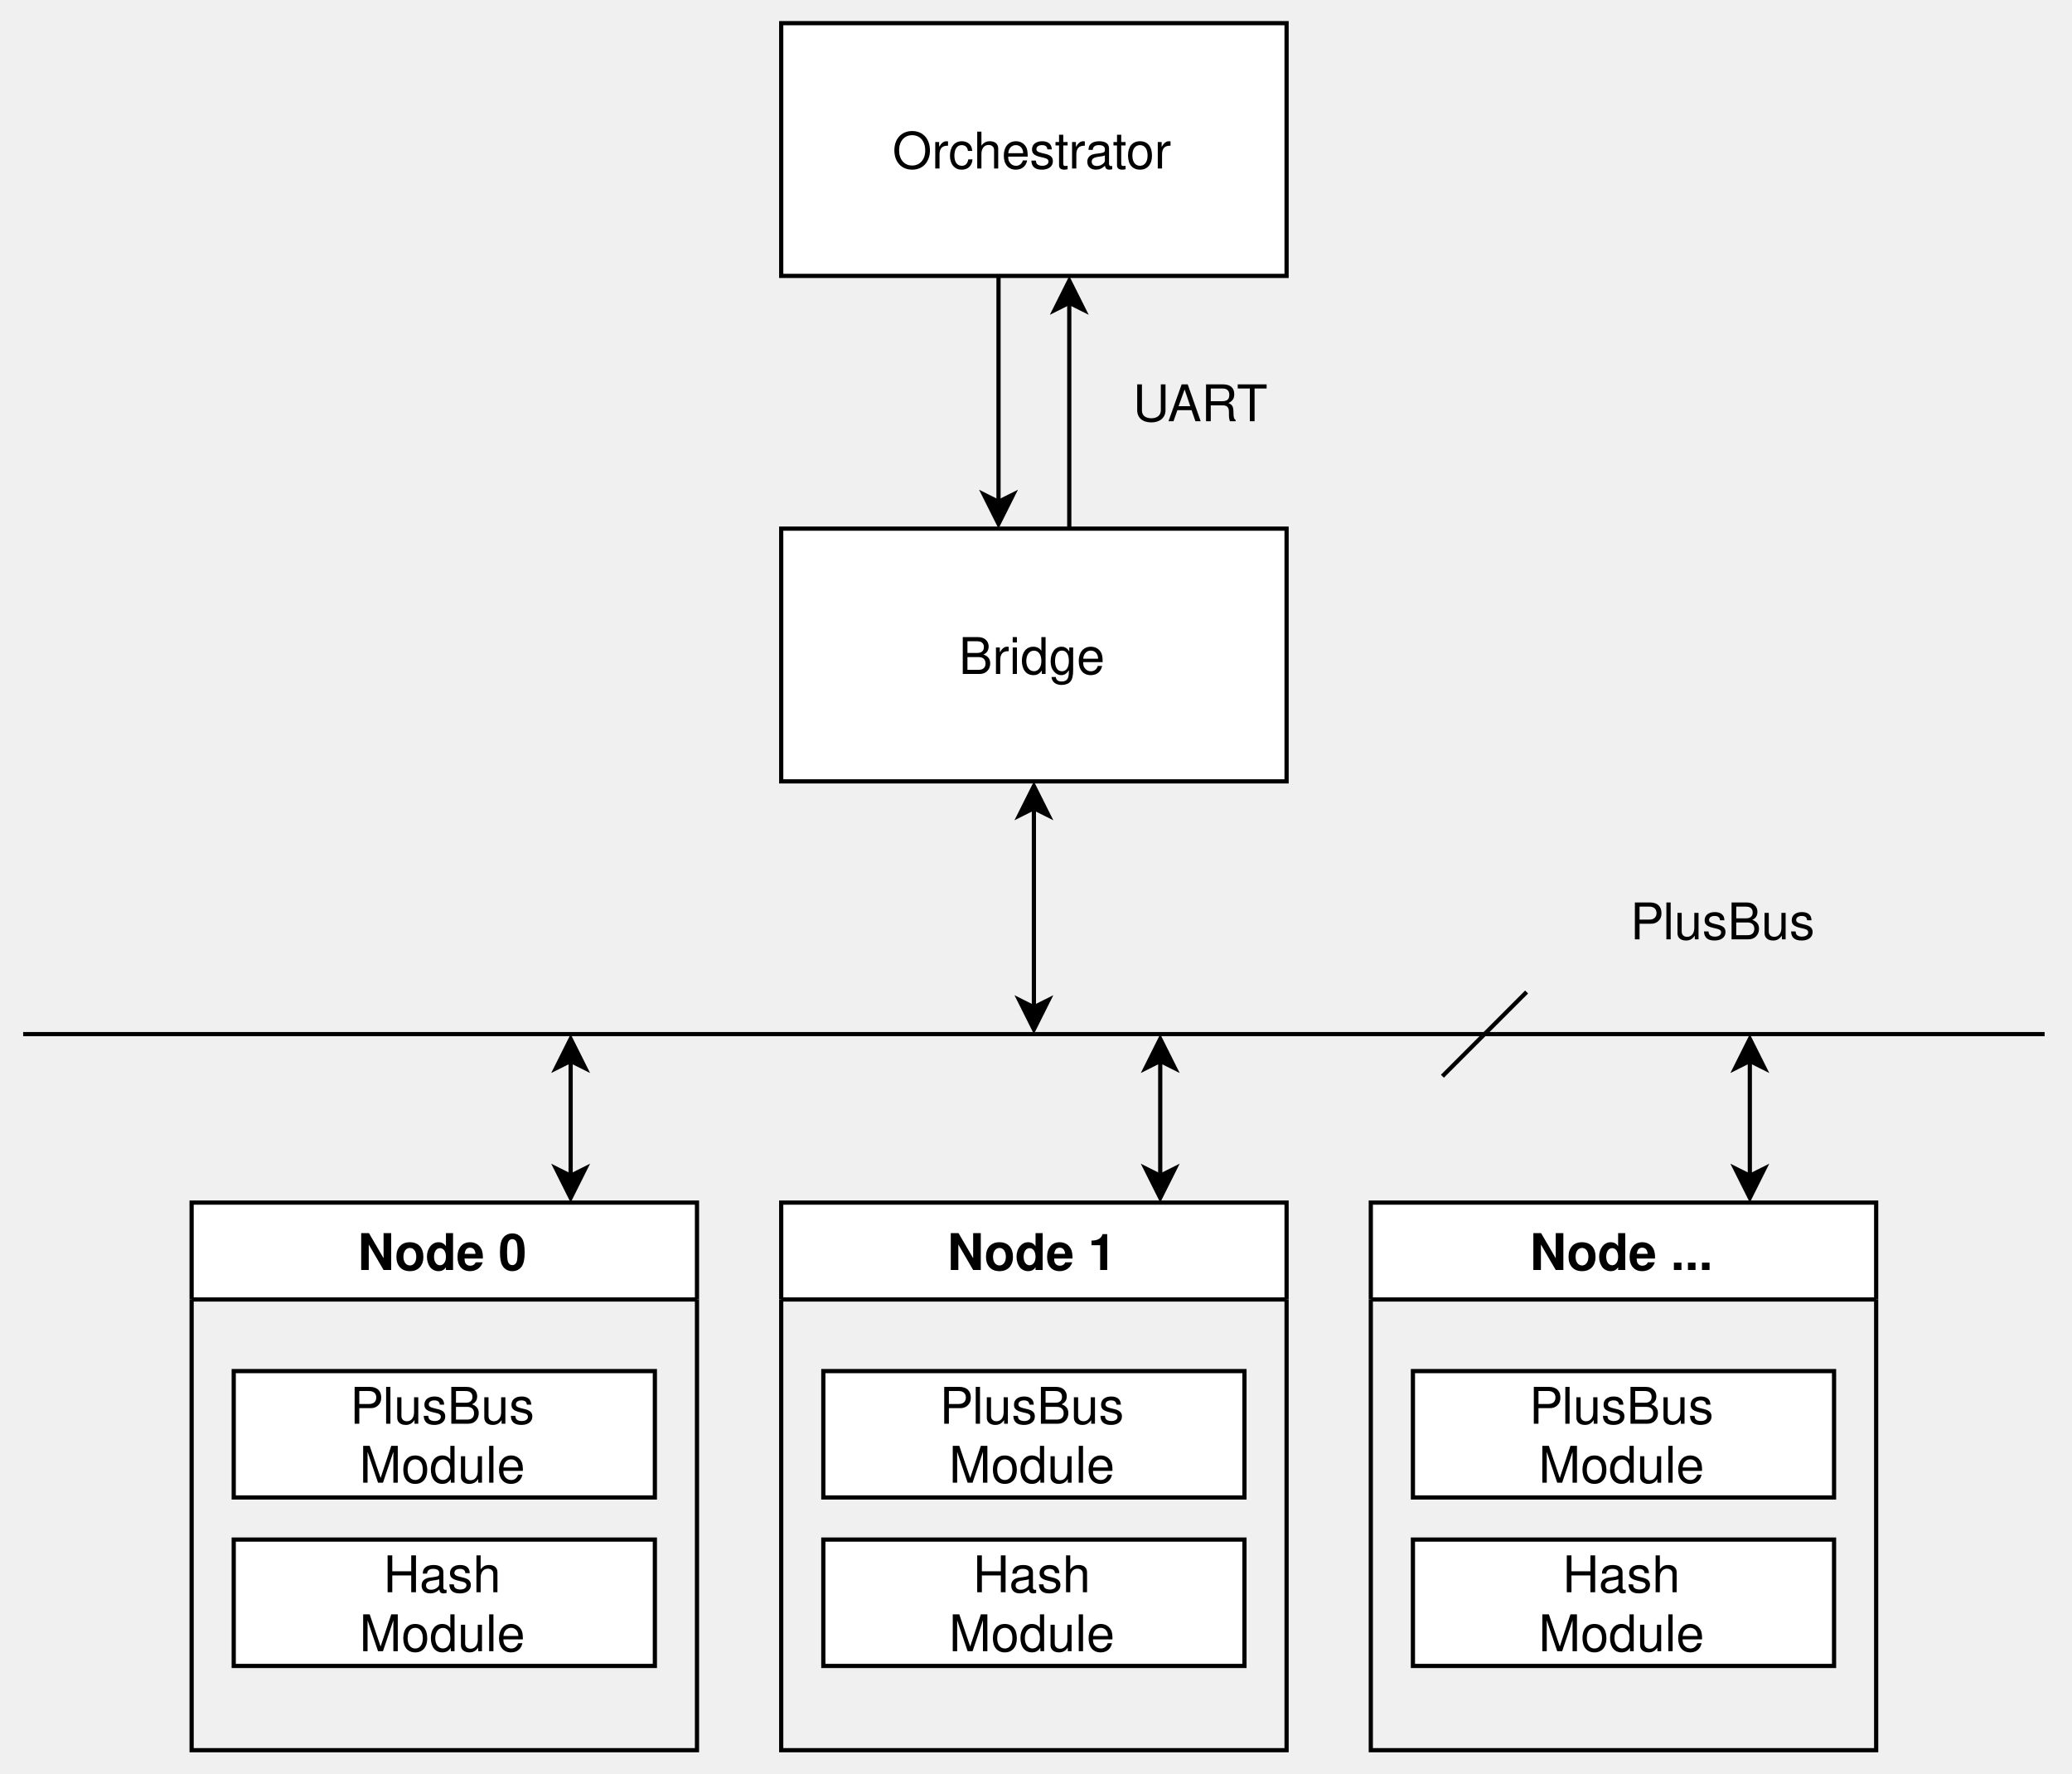
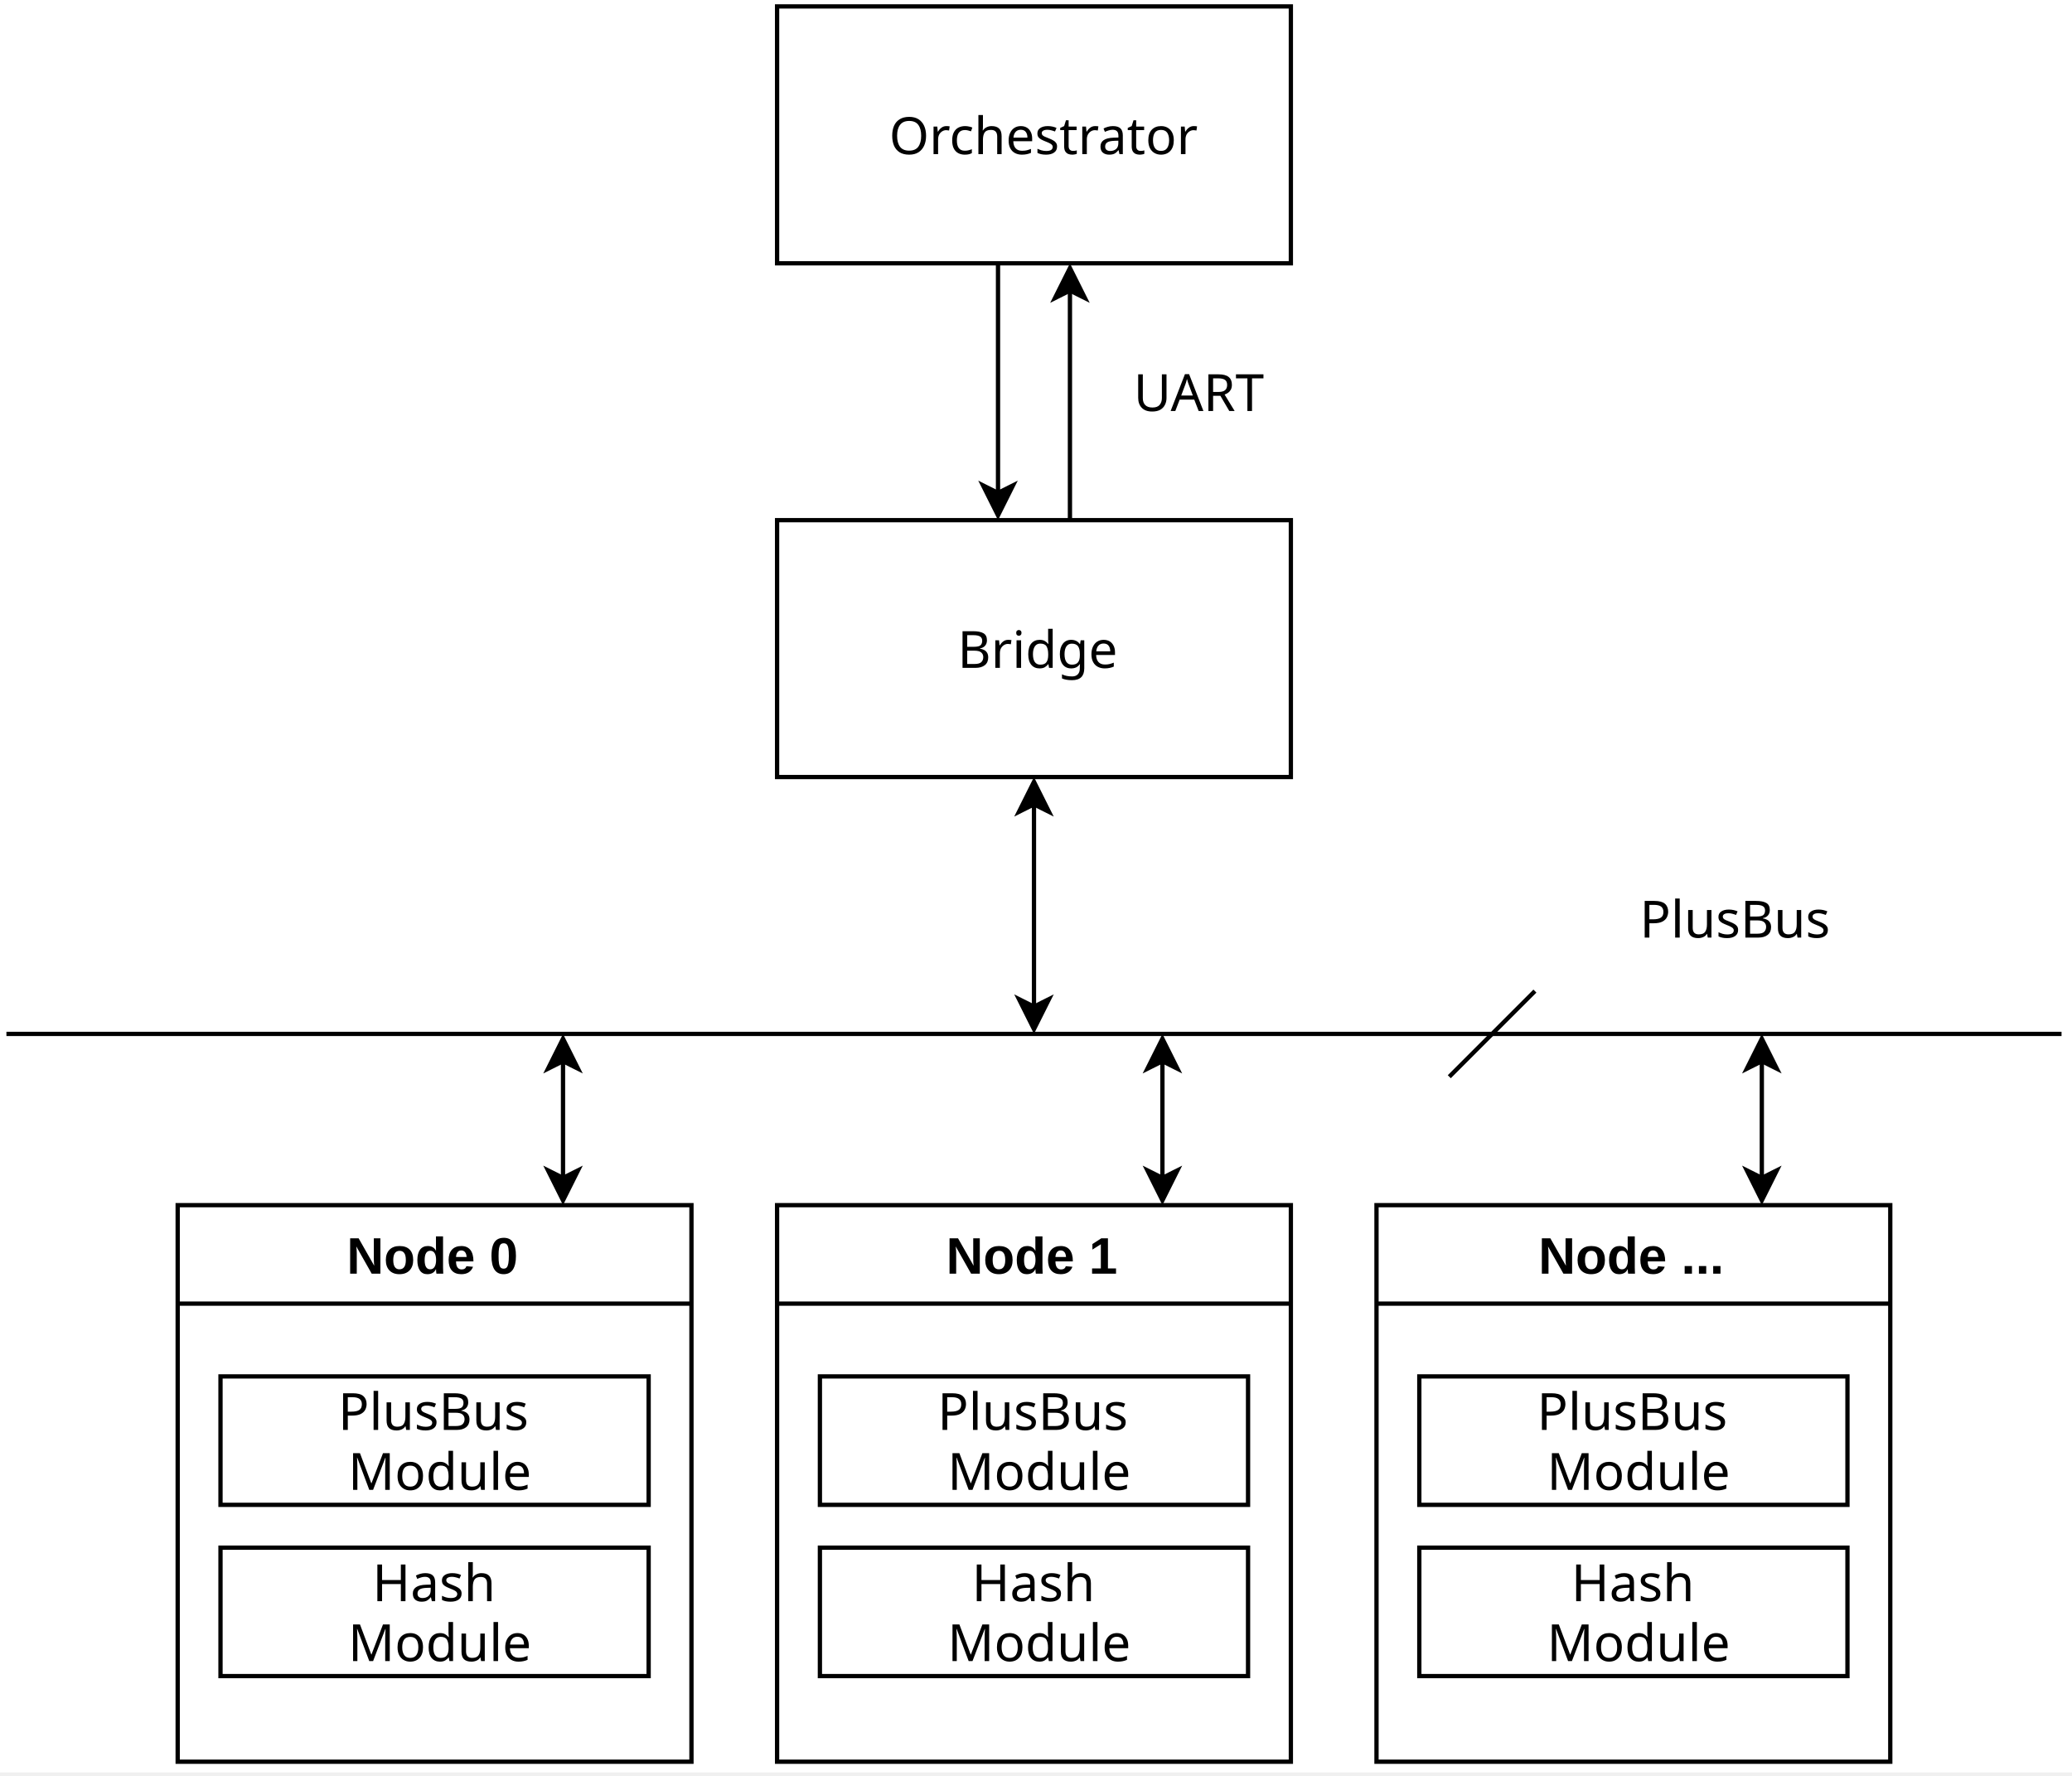
- <svg xmlns="http://www.w3.org/2000/svg" version="1.1" width="492px" height="421px" viewBox="-0.5 -0.5 492 421" style="background-color: rgb(255, 255, 255);">
-   <defs />
-   <g>
-     <rect x="185" y="5" width="120" height="60" fill="rgb(255, 255, 255)" stroke="rgb(0, 0, 0)" pointer-events="all" />
-     <g fill="rgb(0, 0, 0)" font-family="Helvetica" text-anchor="middle" font-size="12px">
-       <text x="244.5" y="39.5">Orchestrator</text>
+ <svg xmlns="http://www.w3.org/2000/svg" version="1.1" id="svg2" width="465.28" height="398.72" viewBox="0 0 465.28 398.72">
+   <defs id="defs6">
+     <clipPath clipPathUnits="userSpaceOnUse" id="clipPath16">
+       <path d="M 0,0 H 1454.167 V 1243.853 H 0 Z" clip-rule="evenodd" id="path14" />
+     </clipPath>
+     <clipPath clipPathUnits="userSpaceOnUse" id="clipPath28">
+       <path d="M 0,0 H 1454.167 V 1240.849 H 0 Z" clip-rule="evenodd" id="path26" />
+     </clipPath>
+   </defs>
+   <g id="g8" transform="matrix(0.32,0,0,0.32,0,6.634667e-6)">
+     <g id="g10">
+       <g id="g12" clip-path="url(#clipPath16)">
+         <g id="g18" transform="scale(3.004476)">
+           <path d="M 0,0 H 484 V 414 H 0 Z" style="fill:#ffffff;fill-opacity:1;fill-rule:nonzero;stroke:none" id="path20" />
+         </g>
+       </g>
    </g>
-     <rect x="185" y="125" width="120" height="60" fill="rgb(255, 255, 255)" stroke="rgb(0, 0, 0)" pointer-events="all" />
-     <g fill="rgb(0, 0, 0)" font-family="Helvetica" text-anchor="middle" font-size="12px">
-       <text x="244.5" y="159.5">Bridge</text>
+     <g id="g22">
+       <g id="g24" clip-path="url(#clipPath28)">
+         <g id="g30" transform="matrix(3.004476,0,0,3.004476,1.502238,1.502238)">
+           <path d="M 181,1 H 301 V 61 H 181 Z" style="fill:#ffffff;fill-opacity:1;fill-rule:nonzero;stroke:none" id="path32" />
+           <path d="M 181,1 H 301 V 61 H 181 Z" style="fill:none;stroke:#000000;stroke-width:1;stroke-linecap:butt;stroke-linejoin:miter;stroke-miterlimit:10;stroke-dasharray:none;stroke-opacity:1" id="path34" />
+         </g>
+         <g id="g36" transform="scale(3.004476)">
+           <text xml:space="preserve" transform="translate(207.6562,36)" style="font-variant:normal;font-weight:normal;font-size:12px;font-family:ArialMT;-inkscape-font-specification:ArialMT;writing-mode:lr-tb;fill:#000000;fill-opacity:1;fill-rule:nonzero;stroke:none" id="text40">
+             <tspan x="0 9.334 13.33 19.33 26.004 32.678 38.678 42.012 46.008 52.682 56.016 62.689" y="0" id="tspan38">Orchestrator</tspan>
+           </text>
+         </g>
+         <g id="g42" transform="matrix(3.004476,0,0,3.004476,1.502238,1.502238)">
+           <path d="m 181,121 h 120 v 60 H 181 Z" style="fill:#ffffff;fill-opacity:1;fill-rule:nonzero;stroke:none" id="path44" />
+           <path d="m 181,121 h 120 v 60 H 181 Z" style="fill:none;stroke:#000000;stroke-width:1;stroke-linecap:butt;stroke-linejoin:miter;stroke-miterlimit:10;stroke-dasharray:none;stroke-opacity:1" id="path46" />
+         </g>
+         <g id="g48" transform="scale(3.004476)">
+           <text xml:space="preserve" transform="translate(223.6562,156)" style="font-variant:normal;font-weight:normal;font-size:12px;font-family:ArialMT;-inkscape-font-specification:ArialMT;writing-mode:lr-tb;fill:#000000;fill-opacity:1;fill-rule:nonzero;stroke:none" id="text52">
+             <tspan x="0 8.004 12 14.666 21.34 28.014" y="0" id="tspan50">Bridge</tspan>
+           </text>
+         </g>
+         <g id="g54" transform="matrix(3.004476,0,0,3.004476,1.502238,1.502238)">
+           <path d="m 232.6,61 v 53.63" style="fill:none;stroke:#000000;stroke-width:1;stroke-linecap:butt;stroke-linejoin:miter;stroke-miterlimit:10;stroke-dasharray:none;stroke-opacity:1" id="path56" />
+           <path d="m 232.6,119.88 -3.5,-7 3.5,1.75 3.5,-1.75 z" style="fill:#000000;fill-opacity:1;fill-rule:nonzero;stroke:none" id="path58" />
+           <path d="m 232.6,119.88 -3.5,-7 3.5,1.75 3.5,-1.75 z" style="fill:none;stroke:#000000;stroke-width:1;stroke-linecap:butt;stroke-linejoin:miter;stroke-miterlimit:10;stroke-dasharray:none;stroke-opacity:1" id="path60" />
+           <path d="M 249.4,121 V 67.37" style="fill:none;stroke:#000000;stroke-width:1;stroke-linecap:butt;stroke-linejoin:miter;stroke-miterlimit:10;stroke-dasharray:none;stroke-opacity:1" id="path62" />
+           <path d="m 249.4,62.12 3.5,7 -3.5,-1.75 -3.5,1.75 z" style="fill:#000000;fill-opacity:1;fill-rule:nonzero;stroke:none" id="path64" />
+           <path d="m 249.4,62.12 3.5,7 -3.5,-1.75 -3.5,1.75 z" style="fill:none;stroke:#000000;stroke-width:1;stroke-linecap:butt;stroke-linejoin:miter;stroke-miterlimit:10;stroke-dasharray:none;stroke-opacity:1" id="path66" />
+         </g>
+         <g id="g68" transform="scale(3.004476)">
+           <text xml:space="preserve" transform="translate(264.7656,96)" style="font-variant:normal;font-weight:normal;font-size:12px;font-family:ArialMT;-inkscape-font-specification:ArialMT;writing-mode:lr-tb;fill:#000000;fill-opacity:1;fill-rule:nonzero;stroke:none" id="text72">
+             <tspan x="0 8.666 16.67 25.119" y="0" id="tspan70">UART</tspan>
+           </text>
+         </g>
+         <g id="g74" transform="matrix(3.004476,0,0,3.004476,1.502238,1.502238)">
+           <path d="M 1,241 H 481" style="fill:none;stroke:#000000;stroke-width:1;stroke-linecap:butt;stroke-linejoin:miter;stroke-miterlimit:10;stroke-dasharray:none;stroke-opacity:1" id="path76" />
+           <path d="M 241,234.63 V 187.37" style="fill:none;stroke:#000000;stroke-width:1;stroke-linecap:butt;stroke-linejoin:miter;stroke-miterlimit:10;stroke-dasharray:none;stroke-opacity:1" id="path78" />
+           <path d="m 241,239.88 -3.5,-7 3.5,1.75 3.5,-1.75 z" style="fill:#000000;fill-opacity:1;fill-rule:nonzero;stroke:none" id="path80" />
+           <path d="m 241,239.88 -3.5,-7 3.5,1.75 3.5,-1.75 z" style="fill:none;stroke:#000000;stroke-width:1;stroke-linecap:butt;stroke-linejoin:miter;stroke-miterlimit:10;stroke-dasharray:none;stroke-opacity:1" id="path82" />
+           <path d="m 241,182.12 3.5,7 -3.5,-1.75 -3.5,1.75 z" style="fill:#000000;fill-opacity:1;fill-rule:nonzero;stroke:none" id="path84" />
+           <path d="m 241,182.12 3.5,7 -3.5,-1.75 -3.5,1.75 z" style="fill:none;stroke:#000000;stroke-width:1;stroke-linecap:butt;stroke-linejoin:miter;stroke-miterlimit:10;stroke-dasharray:none;stroke-opacity:1" id="path86" />
+         </g>
+         <g id="g88" transform="scale(3.004476)">
+           <text xml:space="preserve" transform="translate(382.9844,219)" style="font-variant:normal;font-weight:normal;font-size:12px;font-family:ArialMT;-inkscape-font-specification:ArialMT;writing-mode:lr-tb;fill:#000000;fill-opacity:1;fill-rule:nonzero;stroke:none" id="text92">
+             <tspan x="0 8.004 10.67 17.344 23.344 31.348 38.021" y="0" id="tspan90">PlusBus</tspan>
+           </text>
+         </g>
+         <g id="g94" transform="matrix(3.004476,0,0,3.004476,1.502238,1.502238)">
+           <path d="m 338,251 20,-20" style="fill:none;stroke:#000000;stroke-width:1;stroke-linecap:butt;stroke-linejoin:miter;stroke-miterlimit:10;stroke-dasharray:none;stroke-opacity:1" id="path96" />
+           <path d="m 41,304 v -23 h 120 v 23" style="fill:#ffffff;fill-opacity:1;fill-rule:nonzero;stroke:none" id="path98" />
+           <path d="m 41,304 v -23 h 120 v 23" style="fill:none;stroke:#000000;stroke-width:1;stroke-linecap:butt;stroke-linejoin:miter;stroke-miterlimit:10;stroke-dasharray:none;stroke-opacity:1" id="path100" />
+           <path d="M 41,304 V 411 H 161 V 304" style="fill:none;stroke:#000000;stroke-width:1;stroke-linecap:butt;stroke-linejoin:miter;stroke-miterlimit:10;stroke-dasharray:none;stroke-opacity:1" id="path102" />
+           <path d="M 41,304 H 161" style="fill:none;stroke:#000000;stroke-width:1;stroke-linecap:butt;stroke-linejoin:miter;stroke-miterlimit:10;stroke-dasharray:none;stroke-opacity:1" id="path104" />
+         </g>
+         <g id="g106" transform="scale(3.004476)">
+           <text xml:space="preserve" transform="translate(80.98438,297.5)" style="font-variant:normal;font-weight:bold;font-size:12px;font-family:Arial;-inkscape-font-specification:Arial-BoldMT;writing-mode:lr-tb;fill:#000000;fill-opacity:1;fill-rule:nonzero;stroke:none" id="text110">
+             <tspan x="0 8.666 15.996 23.326 30 33.334" y="0" id="tspan108">Node 0</tspan>
+           </text>
+         </g>
+         <g id="g112" transform="matrix(3.004476,0,0,3.004476,1.502238,1.502238)">
+           <path d="m 51,321 h 100 v 30 H 51 Z" style="fill:#ffffff;fill-opacity:1;fill-rule:nonzero;stroke:none" id="path114" />
+           <path d="m 51,321 h 100 v 30 H 51 Z" style="fill:none;stroke:#000000;stroke-width:1;stroke-linecap:butt;stroke-linejoin:miter;stroke-miterlimit:10;stroke-dasharray:none;stroke-opacity:1" id="path116" />
+         </g>
+         <g id="g118" transform="scale(3.004476)">
+           <text xml:space="preserve" transform="translate(78.98438,334)" style="font-variant:normal;font-weight:normal;font-size:12px;font-family:ArialMT;-inkscape-font-specification:ArialMT;writing-mode:lr-tb;fill:#000000;fill-opacity:1;fill-rule:nonzero;stroke:none" id="text122">
+             <tspan x="0 8.004 10.67 17.344 23.344 31.348 38.021" y="0" id="tspan120">PlusBus</tspan>
+           </text>
+           <text xml:space="preserve" transform="translate(81.3125,348)" style="font-variant:normal;font-weight:normal;font-size:12px;font-family:ArialMT;-inkscape-font-specification:ArialMT;writing-mode:lr-tb;fill:#000000;fill-opacity:1;fill-rule:nonzero;stroke:none" id="text126">
+             <tspan x="0 9.996 16.67 23.344 30.018 32.684" y="0" id="tspan124">Module</tspan>
+           </text>
+         </g>
+         <g id="g128" transform="matrix(3.004476,0,0,3.004476,1.502238,1.502238)">
+           <path d="m 51,361 h 100 v 30 H 51 Z" style="fill:#ffffff;fill-opacity:1;fill-rule:nonzero;stroke:none" id="path130" />
+           <path d="m 51,361 h 100 v 30 H 51 Z" style="fill:none;stroke:#000000;stroke-width:1;stroke-linecap:butt;stroke-linejoin:miter;stroke-miterlimit:10;stroke-dasharray:none;stroke-opacity:1" id="path132" />
+         </g>
+         <g id="g134" transform="scale(3.004476)">
+           <text xml:space="preserve" transform="translate(86.98438,374)" style="font-variant:normal;font-weight:normal;font-size:12px;font-family:ArialMT;-inkscape-font-specification:ArialMT;writing-mode:lr-tb;fill:#000000;fill-opacity:1;fill-rule:nonzero;stroke:none" id="text138">
+             <tspan x="0 8.666 15.34 21.34" y="0" id="tspan136">Hash</tspan>
+           </text>
+           <text xml:space="preserve" transform="translate(81.3125,388)" style="font-variant:normal;font-weight:normal;font-size:12px;font-family:ArialMT;-inkscape-font-specification:ArialMT;writing-mode:lr-tb;fill:#000000;fill-opacity:1;fill-rule:nonzero;stroke:none" id="text142">
+             <tspan x="0 9.996 16.67 23.344 30.018 32.684" y="0" id="tspan140">Module</tspan>
+           </text>
+         </g>
+         <g id="g144" transform="matrix(3.004476,0,0,3.004476,1.502238,1.502238)">
+           <path d="M 131,274.63 V 247.37" style="fill:none;stroke:#000000;stroke-width:1;stroke-linecap:butt;stroke-linejoin:miter;stroke-miterlimit:10;stroke-dasharray:none;stroke-opacity:1" id="path146" />
+           <path d="m 131,279.88 -3.5,-7 3.5,1.75 3.5,-1.75 z" style="fill:#000000;fill-opacity:1;fill-rule:nonzero;stroke:none" id="path148" />
+           <path d="m 131,279.88 -3.5,-7 3.5,1.75 3.5,-1.75 z" style="fill:none;stroke:#000000;stroke-width:1;stroke-linecap:butt;stroke-linejoin:miter;stroke-miterlimit:10;stroke-dasharray:none;stroke-opacity:1" id="path150" />
+           <path d="m 131,242.12 3.5,7 -3.5,-1.75 -3.5,1.75 z" style="fill:#000000;fill-opacity:1;fill-rule:nonzero;stroke:none" id="path152" />
+           <path d="m 131,242.12 3.5,7 -3.5,-1.75 -3.5,1.75 z" style="fill:none;stroke:#000000;stroke-width:1;stroke-linecap:butt;stroke-linejoin:miter;stroke-miterlimit:10;stroke-dasharray:none;stroke-opacity:1" id="path154" />
+           <path d="m 181,304 v -23 h 120 v 23" style="fill:#ffffff;fill-opacity:1;fill-rule:nonzero;stroke:none" id="path156" />
+           <path d="m 181,304 v -23 h 120 v 23" style="fill:none;stroke:#000000;stroke-width:1;stroke-linecap:butt;stroke-linejoin:miter;stroke-miterlimit:10;stroke-dasharray:none;stroke-opacity:1" id="path158" />
+           <path d="M 181,304 V 411 H 301 V 304" style="fill:none;stroke:#000000;stroke-width:1;stroke-linecap:butt;stroke-linejoin:miter;stroke-miterlimit:10;stroke-dasharray:none;stroke-opacity:1" id="path160" />
+           <path d="M 181,304 H 301" style="fill:none;stroke:#000000;stroke-width:1;stroke-linecap:butt;stroke-linejoin:miter;stroke-miterlimit:10;stroke-dasharray:none;stroke-opacity:1" id="path162" />
+         </g>
+         <g id="g164" transform="scale(3.004476)">
+           <text xml:space="preserve" transform="translate(220.9844,297.5)" style="font-variant:normal;font-weight:bold;font-size:12px;font-family:Arial;-inkscape-font-specification:Arial-BoldMT;writing-mode:lr-tb;fill:#000000;fill-opacity:1;fill-rule:nonzero;stroke:none" id="text168">
+             <tspan x="0 8.666 15.996 23.326 30 33.334" y="0" id="tspan166">Node 1</tspan>
+           </text>
+         </g>
+         <g id="g170" transform="matrix(3.004476,0,0,3.004476,1.502238,1.502238)">
+           <path d="m 191,321 h 100 v 30 H 191 Z" style="fill:#ffffff;fill-opacity:1;fill-rule:nonzero;stroke:none" id="path172" />
+           <path d="m 191,321 h 100 v 30 H 191 Z" style="fill:none;stroke:#000000;stroke-width:1;stroke-linecap:butt;stroke-linejoin:miter;stroke-miterlimit:10;stroke-dasharray:none;stroke-opacity:1" id="path174" />
+         </g>
+         <g id="g176" transform="scale(3.004476)">
+           <text xml:space="preserve" transform="translate(218.9844,334)" style="font-variant:normal;font-weight:normal;font-size:12px;font-family:ArialMT;-inkscape-font-specification:ArialMT;writing-mode:lr-tb;fill:#000000;fill-opacity:1;fill-rule:nonzero;stroke:none" id="text180">
+             <tspan x="0 8.004 10.67 17.344 23.344 31.348 38.021" y="0" id="tspan178">PlusBus</tspan>
+           </text>
+           <text xml:space="preserve" transform="translate(221.3125,348)" style="font-variant:normal;font-weight:normal;font-size:12px;font-family:ArialMT;-inkscape-font-specification:ArialMT;writing-mode:lr-tb;fill:#000000;fill-opacity:1;fill-rule:nonzero;stroke:none" id="text184">
+             <tspan x="0 9.996 16.67 23.344 30.018 32.684" y="0" id="tspan182">Module</tspan>
+           </text>
+         </g>
+         <g id="g186" transform="matrix(3.004476,0,0,3.004476,1.502238,1.502238)">
+           <path d="m 191,361 h 100 v 30 H 191 Z" style="fill:#ffffff;fill-opacity:1;fill-rule:nonzero;stroke:none" id="path188" />
+           <path d="m 191,361 h 100 v 30 H 191 Z" style="fill:none;stroke:#000000;stroke-width:1;stroke-linecap:butt;stroke-linejoin:miter;stroke-miterlimit:10;stroke-dasharray:none;stroke-opacity:1" id="path190" />
+         </g>
+         <g id="g192" transform="scale(3.004476)">
+           <text xml:space="preserve" transform="translate(226.9844,374)" style="font-variant:normal;font-weight:normal;font-size:12px;font-family:ArialMT;-inkscape-font-specification:ArialMT;writing-mode:lr-tb;fill:#000000;fill-opacity:1;fill-rule:nonzero;stroke:none" id="text196">
+             <tspan x="0 8.666 15.34 21.34" y="0" id="tspan194">Hash</tspan>
+           </text>
+           <text xml:space="preserve" transform="translate(221.3125,388)" style="font-variant:normal;font-weight:normal;font-size:12px;font-family:ArialMT;-inkscape-font-specification:ArialMT;writing-mode:lr-tb;fill:#000000;fill-opacity:1;fill-rule:nonzero;stroke:none" id="text200">
+             <tspan x="0 9.996 16.67 23.344 30.018 32.684" y="0" id="tspan198">Module</tspan>
+           </text>
+         </g>
+         <g id="g202" transform="matrix(3.004476,0,0,3.004476,1.502238,1.502238)">
+           <path d="M 271,274.63 V 247.37" style="fill:none;stroke:#000000;stroke-width:1;stroke-linecap:butt;stroke-linejoin:miter;stroke-miterlimit:10;stroke-dasharray:none;stroke-opacity:1" id="path204" />
+           <path d="m 271,279.88 -3.5,-7 3.5,1.75 3.5,-1.75 z" style="fill:#000000;fill-opacity:1;fill-rule:nonzero;stroke:none" id="path206" />
+           <path d="m 271,279.88 -3.5,-7 3.5,1.75 3.5,-1.75 z" style="fill:none;stroke:#000000;stroke-width:1;stroke-linecap:butt;stroke-linejoin:miter;stroke-miterlimit:10;stroke-dasharray:none;stroke-opacity:1" id="path208" />
+           <path d="m 271,242.12 3.5,7 -3.5,-1.75 -3.5,1.75 z" style="fill:#000000;fill-opacity:1;fill-rule:nonzero;stroke:none" id="path210" />
+           <path d="m 271,242.12 3.5,7 -3.5,-1.75 -3.5,1.75 z" style="fill:none;stroke:#000000;stroke-width:1;stroke-linecap:butt;stroke-linejoin:miter;stroke-miterlimit:10;stroke-dasharray:none;stroke-opacity:1" id="path212" />
+           <path d="m 321,304 v -23 h 120 v 23" style="fill:#ffffff;fill-opacity:1;fill-rule:nonzero;stroke:none" id="path214" />
+           <path d="m 321,304 v -23 h 120 v 23" style="fill:none;stroke:#000000;stroke-width:1;stroke-linecap:butt;stroke-linejoin:miter;stroke-miterlimit:10;stroke-dasharray:none;stroke-opacity:1" id="path216" />
+           <path d="M 321,304 V 411 H 441 V 304" style="fill:none;stroke:#000000;stroke-width:1;stroke-linecap:butt;stroke-linejoin:miter;stroke-miterlimit:10;stroke-dasharray:none;stroke-opacity:1" id="path218" />
+           <path d="M 321,304 H 441" style="fill:none;stroke:#000000;stroke-width:1;stroke-linecap:butt;stroke-linejoin:miter;stroke-miterlimit:10;stroke-dasharray:none;stroke-opacity:1" id="path220" />
+         </g>
+         <g id="g222" transform="scale(3.004476)">
+           <text xml:space="preserve" transform="translate(359.3281,297.5)" style="font-variant:normal;font-weight:bold;font-size:12px;font-family:Arial;-inkscape-font-specification:Arial-BoldMT;writing-mode:lr-tb;fill:#000000;fill-opacity:1;fill-rule:nonzero;stroke:none" id="text226">
+             <tspan x="0 8.666 15.996 23.326 30 33.334 36.668 40.002" y="0" id="tspan224">Node ...</tspan>
+           </text>
+         </g>
+         <g id="g228" transform="matrix(3.004476,0,0,3.004476,1.502238,1.502238)">
+           <path d="m 331,321 h 100 v 30 H 331 Z" style="fill:#ffffff;fill-opacity:1;fill-rule:nonzero;stroke:none" id="path230" />
+           <path d="m 331,321 h 100 v 30 H 331 Z" style="fill:none;stroke:#000000;stroke-width:1;stroke-linecap:butt;stroke-linejoin:miter;stroke-miterlimit:10;stroke-dasharray:none;stroke-opacity:1" id="path232" />
+         </g>
+         <g id="g234" transform="scale(3.004476)">
+           <text xml:space="preserve" transform="translate(358.9844,334)" style="font-variant:normal;font-weight:normal;font-size:12px;font-family:ArialMT;-inkscape-font-specification:ArialMT;writing-mode:lr-tb;fill:#000000;fill-opacity:1;fill-rule:nonzero;stroke:none" id="text238">
+             <tspan x="0 8.004 10.67 17.344 23.344 31.348 38.021" y="0" id="tspan236">PlusBus</tspan>
+           </text>
+           <text xml:space="preserve" transform="translate(361.3125,348)" style="font-variant:normal;font-weight:normal;font-size:12px;font-family:ArialMT;-inkscape-font-specification:ArialMT;writing-mode:lr-tb;fill:#000000;fill-opacity:1;fill-rule:nonzero;stroke:none" id="text242">
+             <tspan x="0 9.996 16.67 23.344 30.018 32.684" y="0" id="tspan240">Module</tspan>
+           </text>
+         </g>
+         <g id="g244" transform="matrix(3.004476,0,0,3.004476,1.502238,1.502238)">
+           <path d="m 331,361 h 100 v 30 H 331 Z" style="fill:#ffffff;fill-opacity:1;fill-rule:nonzero;stroke:none" id="path246" />
+           <path d="m 331,361 h 100 v 30 H 331 Z" style="fill:none;stroke:#000000;stroke-width:1;stroke-linecap:butt;stroke-linejoin:miter;stroke-miterlimit:10;stroke-dasharray:none;stroke-opacity:1" id="path248" />
+         </g>
+         <g id="g250" transform="scale(3.004476)">
+           <text xml:space="preserve" transform="translate(366.9844,374)" style="font-variant:normal;font-weight:normal;font-size:12px;font-family:ArialMT;-inkscape-font-specification:ArialMT;writing-mode:lr-tb;fill:#000000;fill-opacity:1;fill-rule:nonzero;stroke:none" id="text254">
+             <tspan x="0 8.666 15.34 21.34" y="0" id="tspan252">Hash</tspan>
+           </text>
+           <text xml:space="preserve" transform="translate(361.3125,388)" style="font-variant:normal;font-weight:normal;font-size:12px;font-family:ArialMT;-inkscape-font-specification:ArialMT;writing-mode:lr-tb;fill:#000000;fill-opacity:1;fill-rule:nonzero;stroke:none" id="text258">
+             <tspan x="0 9.996 16.67 23.344 30.018 32.684" y="0" id="tspan256">Module</tspan>
+           </text>
+         </g>
+         <g id="g260" transform="matrix(3.004476,0,0,3.004476,1.502238,1.502238)">
+           <path d="M 411,274.63 V 247.37" style="fill:none;stroke:#000000;stroke-width:1;stroke-linecap:butt;stroke-linejoin:miter;stroke-miterlimit:10;stroke-dasharray:none;stroke-opacity:1" id="path262" />
+           <path d="m 411,279.88 -3.5,-7 3.5,1.75 3.5,-1.75 z" style="fill:#000000;fill-opacity:1;fill-rule:nonzero;stroke:none" id="path264" />
+           <path d="m 411,279.88 -3.5,-7 3.5,1.75 3.5,-1.75 z" style="fill:none;stroke:#000000;stroke-width:1;stroke-linecap:butt;stroke-linejoin:miter;stroke-miterlimit:10;stroke-dasharray:none;stroke-opacity:1" id="path266" />
+           <path d="m 411,242.12 3.5,7 -3.5,-1.75 -3.5,1.75 z" style="fill:#000000;fill-opacity:1;fill-rule:nonzero;stroke:none" id="path268" />
+           <path d="m 411,242.12 3.5,7 -3.5,-1.75 -3.5,1.75 z" style="fill:none;stroke:#000000;stroke-width:1;stroke-linecap:butt;stroke-linejoin:miter;stroke-miterlimit:10;stroke-dasharray:none;stroke-opacity:1" id="path270" />
+         </g>
+       </g>
    </g>
-     <path d="M 236.6 65 L 236.6 118.63" fill="none" stroke="rgb(0, 0, 0)" stroke-miterlimit="10" pointer-events="stroke" />
-     <path d="M 236.6 123.88 L 233.1 116.88 L 236.6 118.63 L 240.1 116.88 Z" fill="rgb(0, 0, 0)" stroke="rgb(0, 0, 0)" stroke-miterlimit="10" pointer-events="all" />
-     <path d="M 253.4 125 L 253.4 71.37" fill="none" stroke="rgb(0, 0, 0)" stroke-miterlimit="10" pointer-events="stroke" />
-     <path d="M 253.4 66.12 L 256.9 73.12 L 253.4 71.37 L 249.9 73.12 Z" fill="rgb(0, 0, 0)" stroke="rgb(0, 0, 0)" stroke-miterlimit="10" pointer-events="all" />
-     <rect x="265" y="85" width="40" height="20" fill="none" stroke="none" pointer-events="all" />
-     <g fill="rgb(0, 0, 0)" font-family="Helvetica" text-anchor="middle" font-size="12px">
-       <text x="284.5" y="99.5">UART</text>
-     </g>
-     <path d="M 5 245 L 485 245" fill="none" stroke="rgb(0, 0, 0)" stroke-miterlimit="10" pointer-events="stroke" />
-     <path d="M 245 238.63 L 245 191.37" fill="none" stroke="rgb(0, 0, 0)" stroke-miterlimit="10" pointer-events="stroke" />
-     <path d="M 245 243.88 L 241.5 236.88 L 245 238.63 L 248.5 236.88 Z" fill="rgb(0, 0, 0)" stroke="rgb(0, 0, 0)" stroke-miterlimit="10" pointer-events="all" />
-     <path d="M 245 186.12 L 248.5 193.12 L 245 191.37 L 241.5 193.12 Z" fill="rgb(0, 0, 0)" stroke="rgb(0, 0, 0)" stroke-miterlimit="10" pointer-events="all" />
-     <rect x="374" y="198" width="70" height="40" fill="none" stroke="none" pointer-events="all" />
-     <g fill="rgb(0, 0, 0)" font-family="Helvetica" text-anchor="middle" font-size="12px">
-       <text x="408.5" y="222.5">PlusBus</text>
-     </g>
-     <path d="M 342 255 L 362 235" fill="none" stroke="rgb(0, 0, 0)" stroke-miterlimit="10" pointer-events="stroke" />
-     <path d="M 45 308 L 45 285 L 165 285 L 165 308" fill="rgb(255, 255, 255)" stroke="rgb(0, 0, 0)" stroke-miterlimit="10" pointer-events="all" />
-     <path d="M 45 308 L 45 415 L 165 415 L 165 308" fill="none" stroke="rgb(0, 0, 0)" stroke-miterlimit="10" pointer-events="none" />
-     <path d="M 45 308 L 165 308" fill="none" stroke="rgb(0, 0, 0)" stroke-miterlimit="10" pointer-events="none" />
-     <g fill="rgb(0, 0, 0)" font-family="Helvetica" font-weight="bold" text-anchor="middle" font-size="12px">
-       <text x="104.5" y="301">Node 0</text>
-     </g>
-     <rect x="55" y="325" width="100" height="30" fill="rgb(255, 255, 255)" stroke="rgb(0, 0, 0)" pointer-events="all" />
-     <g fill="rgb(0, 0, 0)" font-family="Helvetica" text-anchor="middle" font-size="12px">
-       <text x="104.5" y="337.5">PlusBus</text>
-       <text x="104.5" y="351.5">Module</text>
-     </g>
-     <rect x="55" y="365" width="100" height="30" fill="rgb(255, 255, 255)" stroke="rgb(0, 0, 0)" pointer-events="all" />
-     <g fill="rgb(0, 0, 0)" font-family="Helvetica" text-anchor="middle" font-size="12px">
-       <text x="104.5" y="377.5">Hash</text>
-       <text x="104.5" y="391.5">Module</text>
-     </g>
-     <path d="M 135 278.63 L 135 251.37" fill="none" stroke="rgb(0, 0, 0)" stroke-miterlimit="10" pointer-events="stroke" />
-     <path d="M 135 283.88 L 131.5 276.88 L 135 278.63 L 138.5 276.88 Z" fill="rgb(0, 0, 0)" stroke="rgb(0, 0, 0)" stroke-miterlimit="10" pointer-events="all" />
-     <path d="M 135 246.12 L 138.5 253.12 L 135 251.37 L 131.5 253.12 Z" fill="rgb(0, 0, 0)" stroke="rgb(0, 0, 0)" stroke-miterlimit="10" pointer-events="all" />
-     <path d="M 185 308 L 185 285 L 305 285 L 305 308" fill="rgb(255, 255, 255)" stroke="rgb(0, 0, 0)" stroke-miterlimit="10" pointer-events="all" />
-     <path d="M 185 308 L 185 415 L 305 415 L 305 308" fill="none" stroke="rgb(0, 0, 0)" stroke-miterlimit="10" pointer-events="none" />
-     <path d="M 185 308 L 305 308" fill="none" stroke="rgb(0, 0, 0)" stroke-miterlimit="10" pointer-events="none" />
-     <g fill="rgb(0, 0, 0)" font-family="Helvetica" font-weight="bold" text-anchor="middle" font-size="12px">
-       <text x="244.5" y="301">Node 1</text>
-     </g>
-     <rect x="195" y="325" width="100" height="30" fill="rgb(255, 255, 255)" stroke="rgb(0, 0, 0)" pointer-events="all" />
-     <g fill="rgb(0, 0, 0)" font-family="Helvetica" text-anchor="middle" font-size="12px">
-       <text x="244.5" y="337.5">PlusBus</text>
-       <text x="244.5" y="351.5">Module</text>
-     </g>
-     <rect x="195" y="365" width="100" height="30" fill="rgb(255, 255, 255)" stroke="rgb(0, 0, 0)" pointer-events="all" />
-     <g fill="rgb(0, 0, 0)" font-family="Helvetica" text-anchor="middle" font-size="12px">
-       <text x="244.5" y="377.5">Hash</text>
-       <text x="244.5" y="391.5">Module</text>
-     </g>
-     <path d="M 275 278.63 L 275 251.37" fill="none" stroke="rgb(0, 0, 0)" stroke-miterlimit="10" pointer-events="stroke" />
-     <path d="M 275 283.88 L 271.5 276.88 L 275 278.63 L 278.5 276.88 Z" fill="rgb(0, 0, 0)" stroke="rgb(0, 0, 0)" stroke-miterlimit="10" pointer-events="all" />
-     <path d="M 275 246.12 L 278.5 253.12 L 275 251.37 L 271.5 253.12 Z" fill="rgb(0, 0, 0)" stroke="rgb(0, 0, 0)" stroke-miterlimit="10" pointer-events="all" />
-     <path d="M 325 308 L 325 285 L 445 285 L 445 308" fill="rgb(255, 255, 255)" stroke="rgb(0, 0, 0)" stroke-miterlimit="10" pointer-events="all" />
-     <path d="M 325 308 L 325 415 L 445 415 L 445 308" fill="none" stroke="rgb(0, 0, 0)" stroke-miterlimit="10" pointer-events="none" />
-     <path d="M 325 308 L 445 308" fill="none" stroke="rgb(0, 0, 0)" stroke-miterlimit="10" pointer-events="none" />
-     <g fill="rgb(0, 0, 0)" font-family="Helvetica" font-weight="bold" text-anchor="middle" font-size="12px">
-       <text x="384.5" y="301">Node ...</text>
-     </g>
-     <rect x="335" y="325" width="100" height="30" fill="rgb(255, 255, 255)" stroke="rgb(0, 0, 0)" pointer-events="all" />
-     <g fill="rgb(0, 0, 0)" font-family="Helvetica" text-anchor="middle" font-size="12px">
-       <text x="384.5" y="337.5">PlusBus</text>
-       <text x="384.5" y="351.5">Module</text>
-     </g>
-     <rect x="335" y="365" width="100" height="30" fill="rgb(255, 255, 255)" stroke="rgb(0, 0, 0)" pointer-events="all" />
-     <g fill="rgb(0, 0, 0)" font-family="Helvetica" text-anchor="middle" font-size="12px">
-       <text x="384.5" y="377.5">Hash</text>
-       <text x="384.5" y="391.5">Module</text>
-     </g>
-     <path d="M 415 278.63 L 415 251.37" fill="none" stroke="rgb(0, 0, 0)" stroke-miterlimit="10" pointer-events="stroke" />
-     <path d="M 415 283.88 L 411.5 276.88 L 415 278.63 L 418.5 276.88 Z" fill="rgb(0, 0, 0)" stroke="rgb(0, 0, 0)" stroke-miterlimit="10" pointer-events="all" />
-     <path d="M 415 246.12 L 418.5 253.12 L 415 251.37 L 411.5 253.12 Z" fill="rgb(0, 0, 0)" stroke="rgb(0, 0, 0)" stroke-miterlimit="10" pointer-events="all" />
  </g>
</svg>
